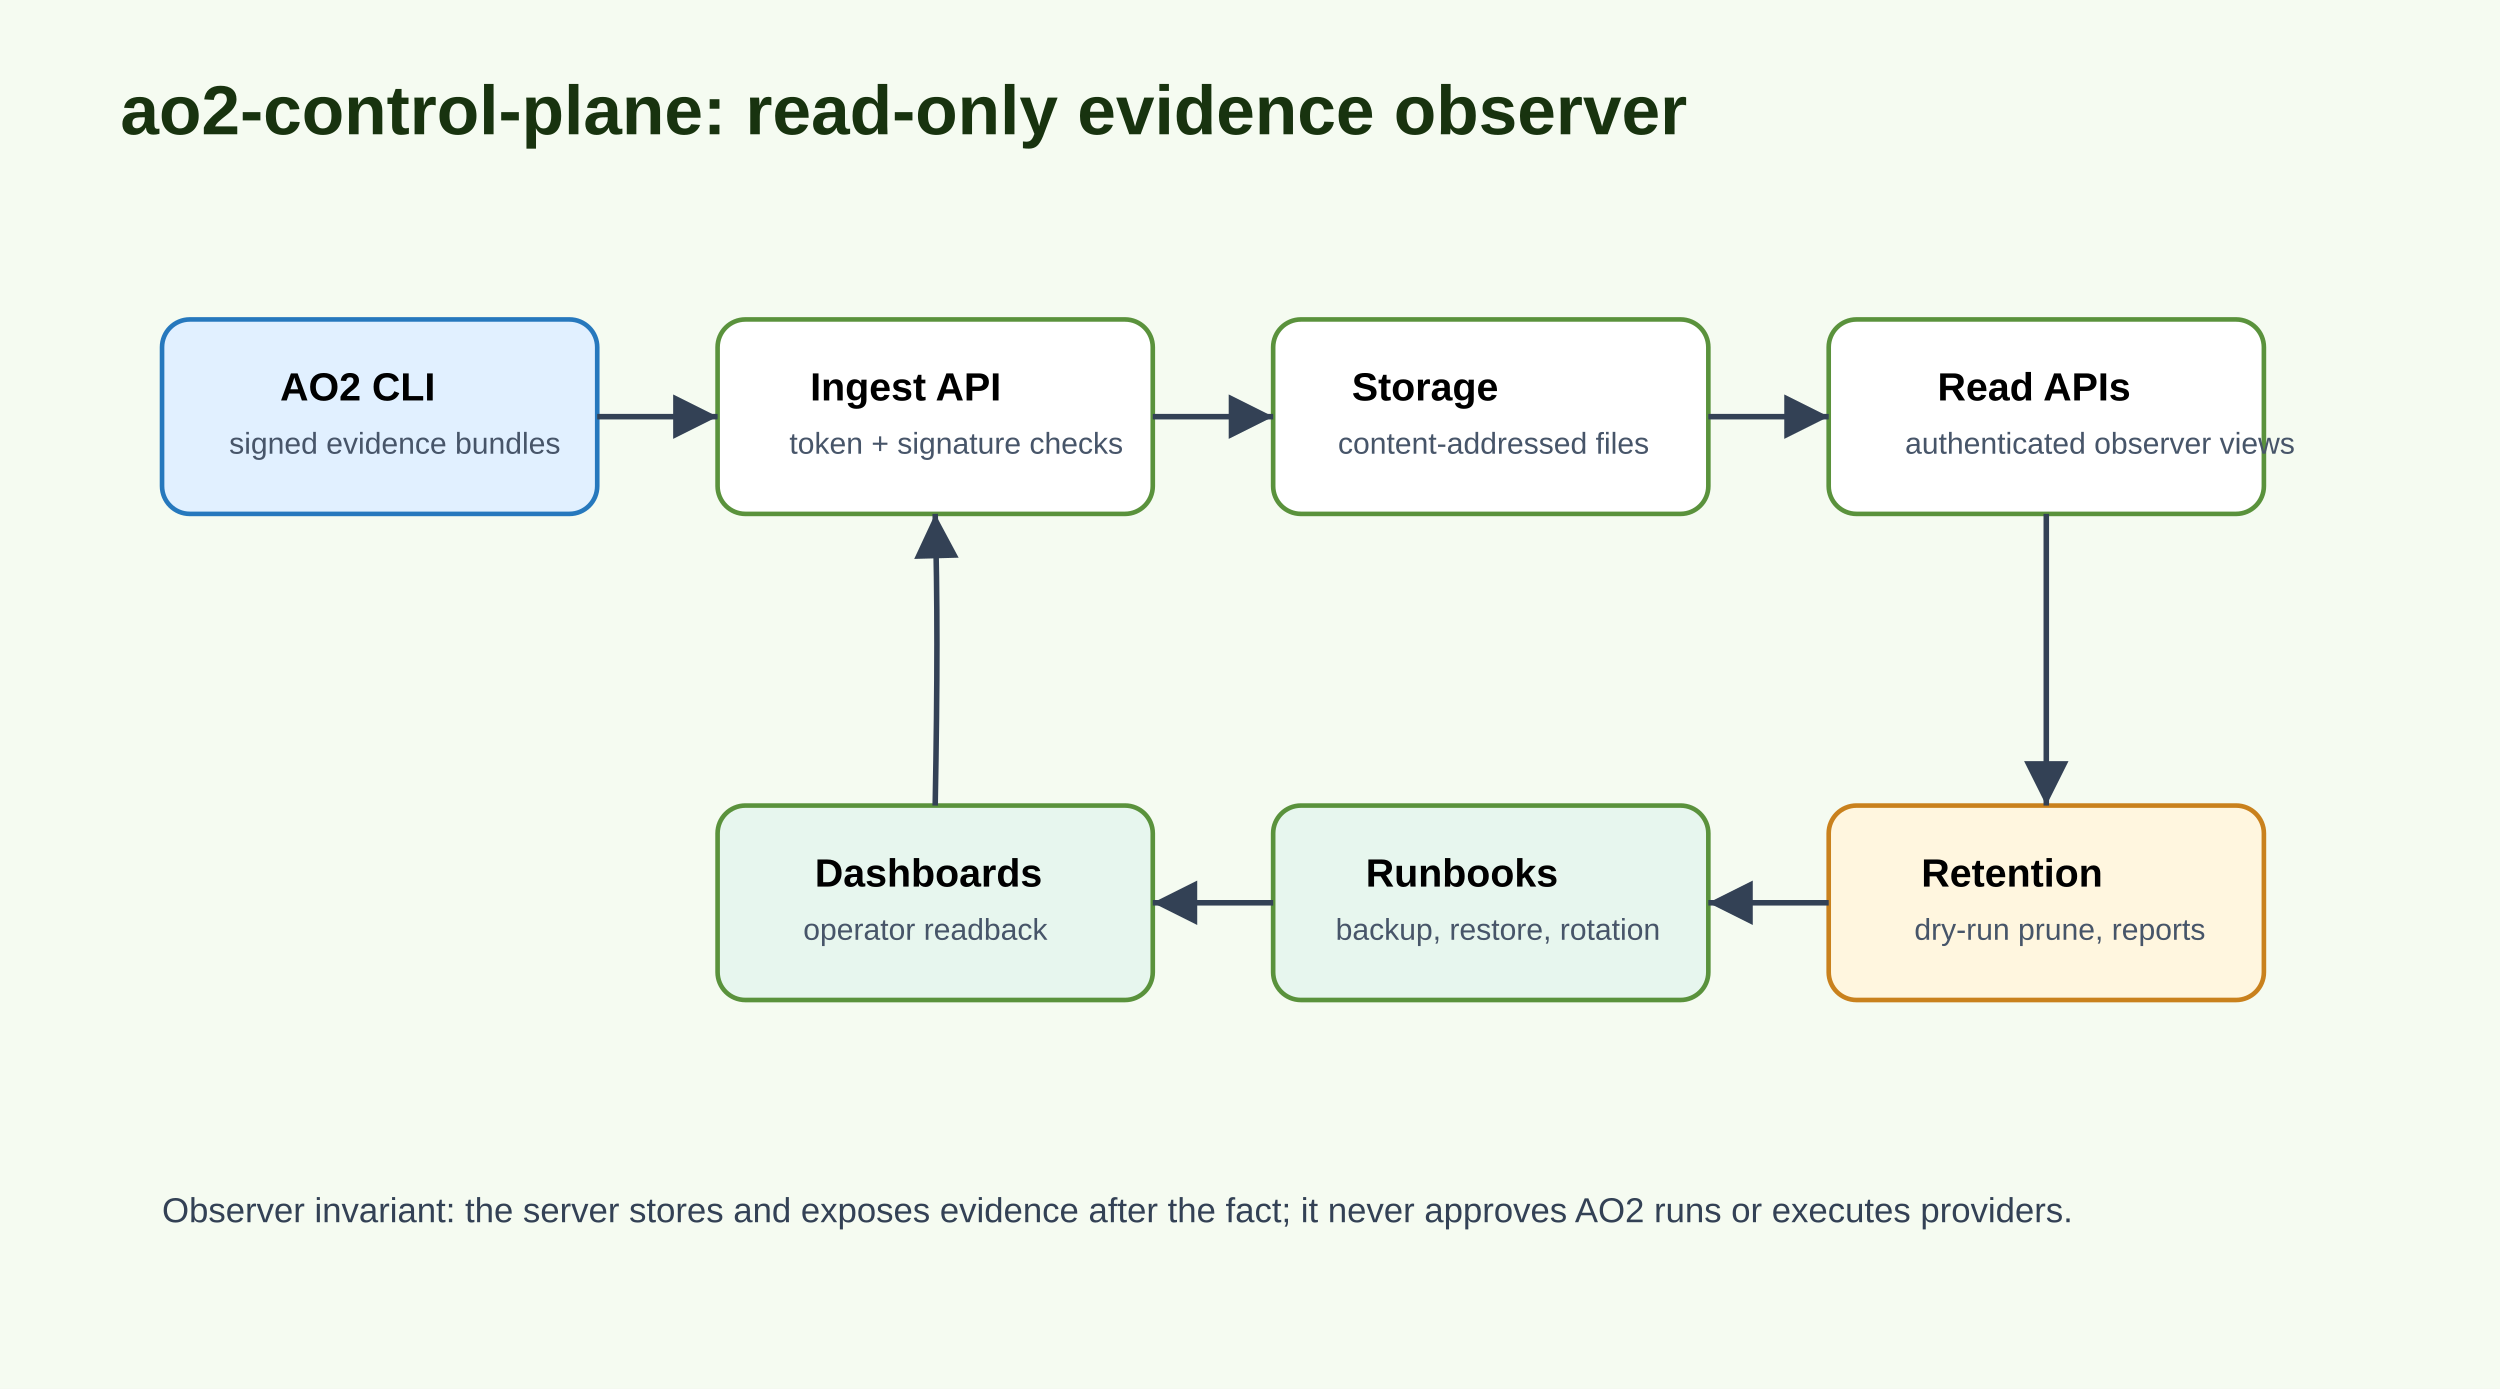
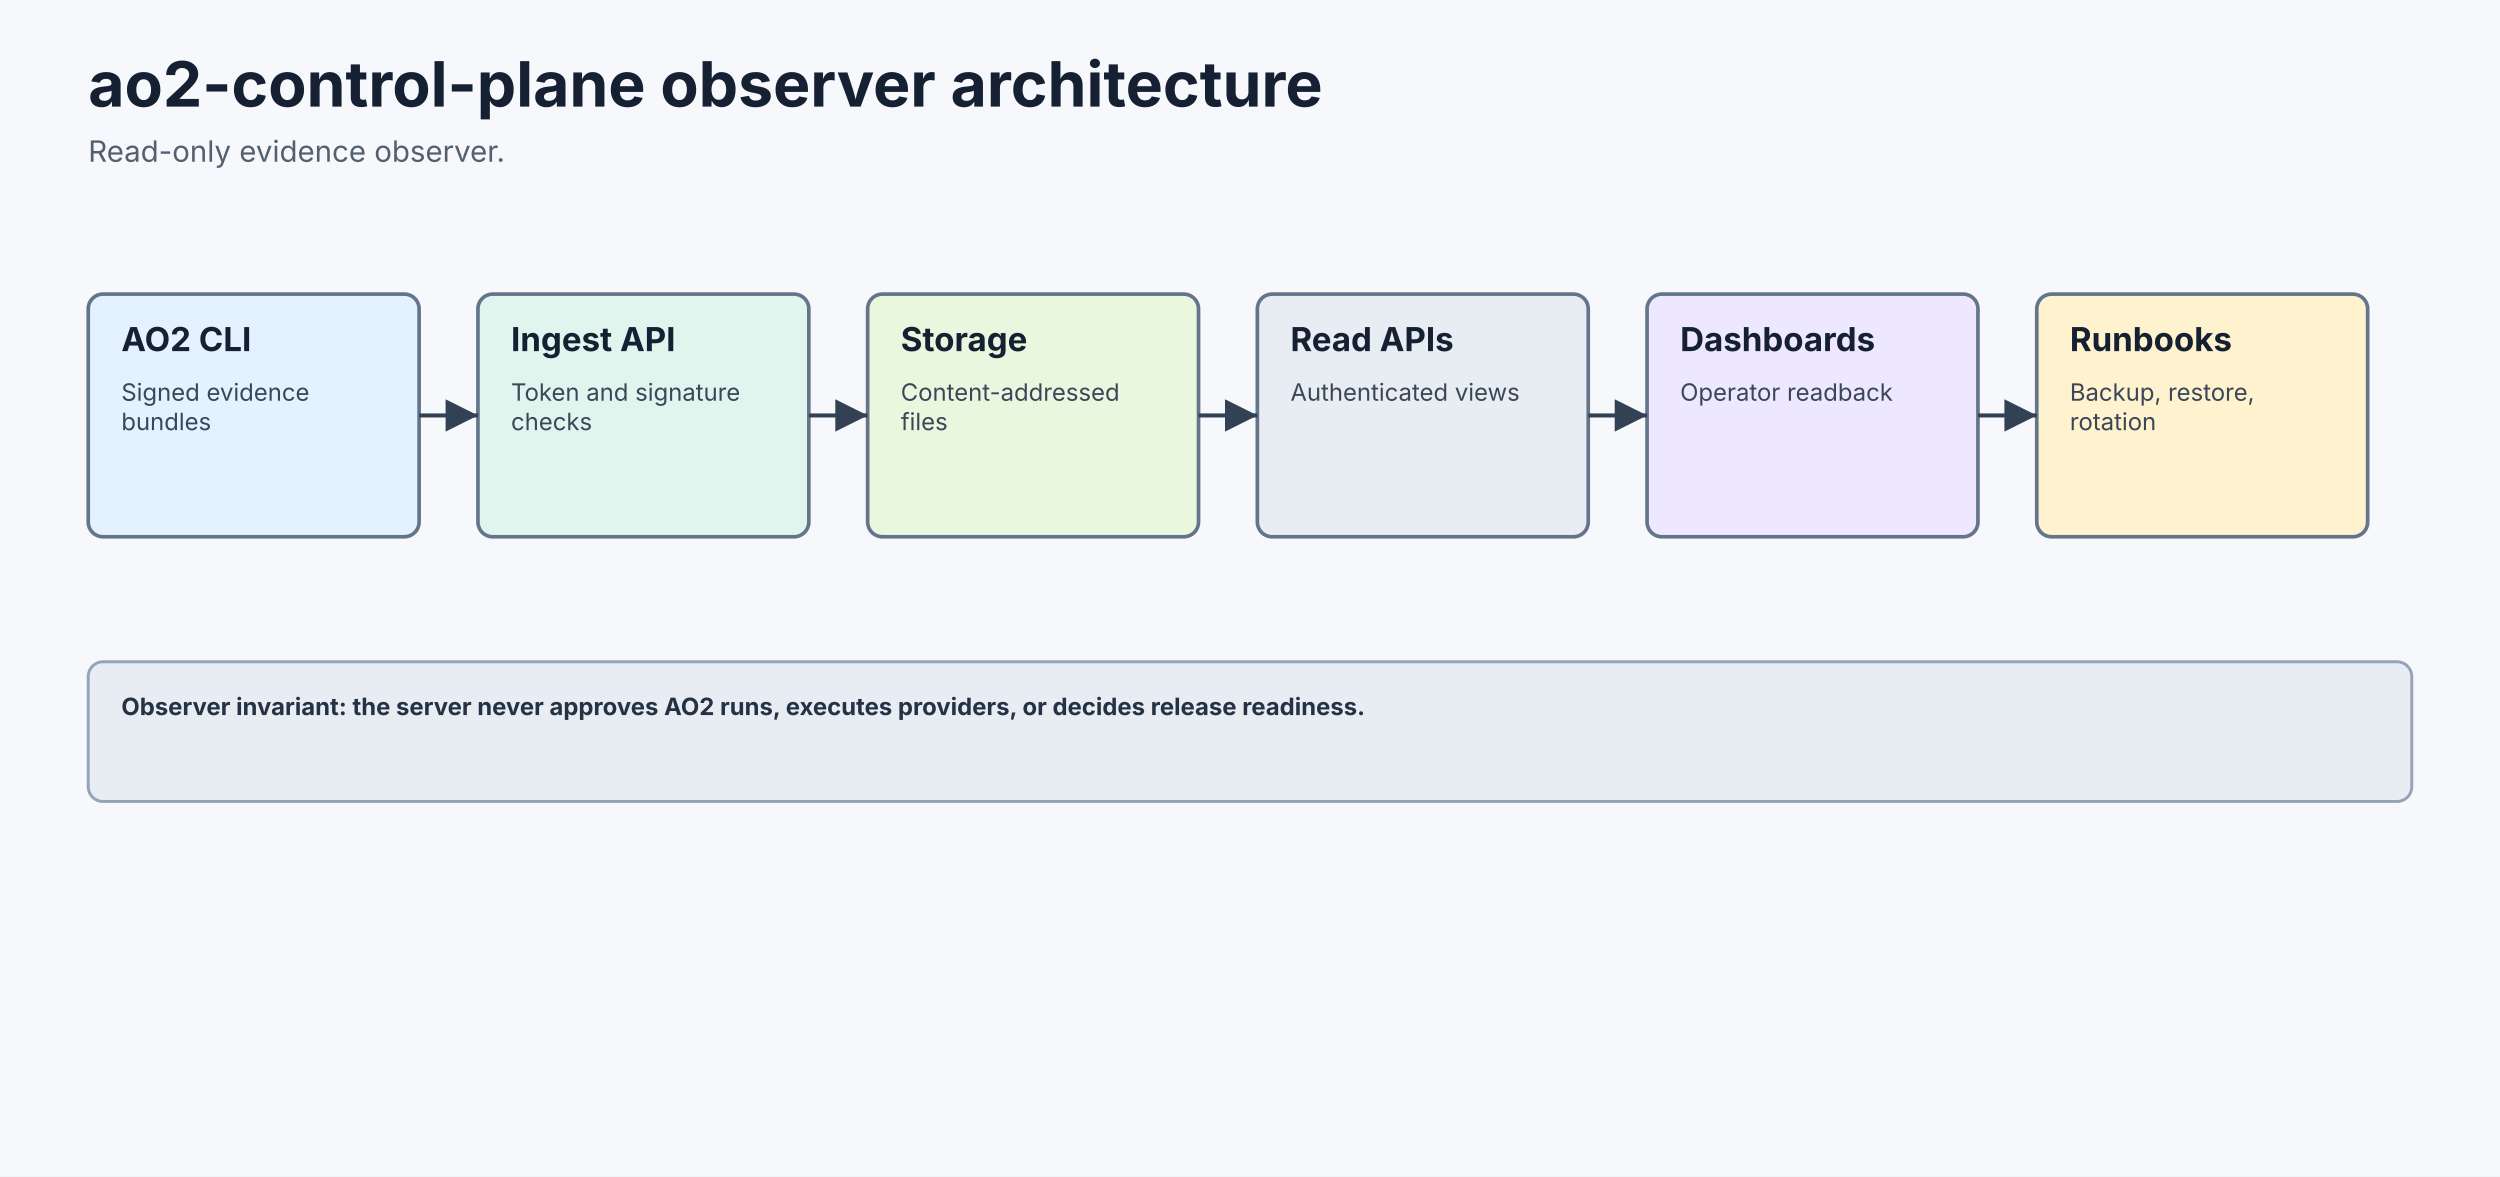
- <svg xmlns="http://www.w3.org/2000/svg" width="1080" height="600" viewBox="0 0 1080 600" role="img" aria-labelledby="title desc">
+ <svg xmlns="http://www.w3.org/2000/svg" width="1360" height="640" viewBox="0 0 1360 640" role="img" aria-labelledby="title desc">
  <defs>
    <marker id="arrow" markerWidth="12" markerHeight="12" refX="10" refY="6" orient="auto">
      <path d="M2,2 L10,6 L2,10 Z" fill="#334155" />
    </marker>
+     <style>
+       .bg { fill: #f6f8fb; }
+       .title { font: 700 34px Inter, Arial, sans-serif; fill: #162033; }
+       .subtitle { font: 400 16px Inter, Arial, sans-serif; fill: #526070; }
+       .band { rx: 8; }
+       .bandText { font: 700 14px Inter, Arial, sans-serif; fill: #ffffff; letter-spacing: 0; }
+       .card { stroke-width: 2; rx: 8; }
+       .note { stroke-width: 1.6; rx: 8; }
+       .cardTitle { font: 700 18px Inter, Arial, sans-serif; fill: #162033; }
+       .body { font: 500 15px Inter, Arial, sans-serif; fill: #162033; }
+       .small { font: 400 13px Inter, Arial, sans-serif; fill: #3a4758; }
+       .smallStrong { font: 700 13px Inter, Arial, sans-serif; fill: #253244; }
+       .label { font: 700 11px Inter, Arial, sans-serif; fill: #263447; }
+       .chip { fill: #ffffff; stroke: #cbd5e1; stroke-width: 1; rx: 7; }
+       .arrow { stroke: #334155; stroke-width: 2.2; fill: none; marker-end: url(#arrow); }
+       .dash { stroke: #64748b; stroke-width: 2; stroke-dasharray: 7 7; fill: none; marker-end: url(#arrow); }
+       .soft { stroke: #94a3b8; stroke-width: 1.7; fill: none; marker-end: url(#arrow); }
+       .cell { stroke: #cbd5e1; stroke-width: 1.4; }
+       .cellHead { font: 700 14px Inter, Arial, sans-serif; fill: #162033; }
+       .cellText { font: 400 12px Inter, Arial, sans-serif; fill: #39485a; }
+     </style>
  </defs>
-   <rect width="1080" height="600" fill="#f5fbf1" />
-   <text x="52" y="58" font-family="Arial" font-size="30" font-weight="700" fill="#18330f">ao2-control-plane: read-only evidence observer</text>
-   <g font-family="Arial">
-     <rect x="70" y="138" width="188" height="84" rx="12" fill="#e1f0ff" stroke="#2678bd" stroke-width="2" />
-     <text x="121" y="173" font-size="17" font-weight="700">AO2 CLI</text>
-     <text x="99" y="196" font-size="13" fill="#475569">signed evidence bundles</text>
-     <rect x="310" y="138" width="188" height="84" rx="12" fill="#ffffff" stroke="#5a923c" stroke-width="2" />
-     <text x="350" y="173" font-size="17" font-weight="700">Ingest API</text>
-     <text x="341" y="196" font-size="13" fill="#475569">token + signature checks</text>
-     <rect x="550" y="138" width="188" height="84" rx="12" fill="#ffffff" stroke="#5a923c" stroke-width="2" />
-     <text x="584" y="173" font-size="17" font-weight="700">Storage</text>
-     <text x="578" y="196" font-size="13" fill="#475569">content-addressed files</text>
-     <rect x="790" y="138" width="188" height="84" rx="12" fill="#ffffff" stroke="#5a923c" stroke-width="2" />
-     <text x="837" y="173" font-size="17" font-weight="700">Read APIs</text>
-     <text x="823" y="196" font-size="13" fill="#475569">authenticated observer views</text>
-     <rect x="310" y="348" width="188" height="84" rx="12" fill="#e7f6ee" stroke="#5a923c" stroke-width="2" />
-     <text x="352" y="383" font-size="17" font-weight="700">Dashboards</text>
-     <text x="347" y="406" font-size="13" fill="#475569">operator readback</text>
-     <rect x="550" y="348" width="188" height="84" rx="12" fill="#e7f6ee" stroke="#5a923c" stroke-width="2" />
-     <text x="590" y="383" font-size="17" font-weight="700">Runbooks</text>
-     <text x="577" y="406" font-size="13" fill="#475569">backup, restore, rotation</text>
-     <rect x="790" y="348" width="188" height="84" rx="12" fill="#fff6df" stroke="#c9811d" stroke-width="2" />
-     <text x="830" y="383" font-size="17" font-weight="700">Retention</text>
-     <text x="827" y="406" font-size="13" fill="#475569">dry-run prune, reports</text>
-   </g>
-   <g stroke="#334155" stroke-width="2.4" fill="none" marker-end="url(#arrow)">
-     <path d="M258 180 L310 180" />
-     <path d="M498 180 L550 180" />
-     <path d="M738 180 L790 180" />
-     <path d="M884 222 L884 348" />
-     <path d="M790 390 L738 390" />
-     <path d="M550 390 L498 390" />
-     <path d="M404 348 C405 294 405 258 404 222" />
-   </g>
-   <text x="70" y="528" font-family="Arial" font-size="15" fill="#334155">Observer invariant: the server stores and exposes evidence after the fact; it never approves AO2 runs or executes providers.</text>
+   <rect class="bg" width="1360" height="640" />
+   <text class="title" x="48" y="58">ao2-control-plane observer architecture</text>
+   <text class="subtitle" x="48" y="88">Read-only evidence observer.</text>
+   <rect class="card" x="48" y="160" width="180" height="132" fill="#e4f1ff" stroke="#64748b" />
+   <text class="cardTitle" x="66" y="191">AO2 CLI</text>
+   <text class="small" x="66" y="218">
+     <tspan x="66" dy="0">Signed evidence</tspan>
+     <tspan x="66" dy="16">bundles</tspan>
+   </text>
+   <rect class="card" x="260" y="160" width="180" height="132" fill="#e1f5ef" stroke="#64748b" />
+   <text class="cardTitle" x="278" y="191">Ingest API</text>
+   <text class="small" x="278" y="218">
+     <tspan x="278" dy="0">Token and signature</tspan>
+     <tspan x="278" dy="16">checks</tspan>
+   </text>
+   <path class="arrow" d="M228 226 L260 226" />
+   <rect class="card" x="472" y="160" width="180" height="132" fill="#e9f7df" stroke="#64748b" />
+   <text class="cardTitle" x="490" y="191">Storage</text>
+   <text class="small" x="490" y="218">
+     <tspan x="490" dy="0">Content-addressed</tspan>
+     <tspan x="490" dy="16">files</tspan>
+   </text>
+   <path class="arrow" d="M440 226 L472 226" />
+   <rect class="card" x="684" y="160" width="180" height="132" fill="#e8edf3" stroke="#64748b" />
+   <text class="cardTitle" x="702" y="191">Read APIs</text>
+   <text class="small" x="702" y="218">Authenticated views</text>
+   <path class="arrow" d="M652 226 L684 226" />
+   <rect class="card" x="896" y="160" width="180" height="132" fill="#eee8ff" stroke="#64748b" />
+   <text class="cardTitle" x="914" y="191">Dashboards</text>
+   <text class="small" x="914" y="218">Operator readback</text>
+   <path class="arrow" d="M864 226 L896 226" />
+   <rect class="card" x="1108" y="160" width="180" height="132" fill="#fff2cf" stroke="#64748b" />
+   <text class="cardTitle" x="1126" y="191">Runbooks</text>
+   <text class="small" x="1126" y="218">
+     <tspan x="1126" dy="0">Backup, restore,</tspan>
+     <tspan x="1126" dy="16">rotation</tspan>
+   </text>
+   <path class="arrow" d="M1076 226 L1108 226" />
+   <rect class="note" x="48" y="360" width="1264" height="76" fill="#e8edf3" stroke="#94a3b8" />
+   <text class="smallStrong" x="66" y="389">Observer invariant: the server never approves AO2 runs, executes providers, or decides release readiness.</text>
</svg>
